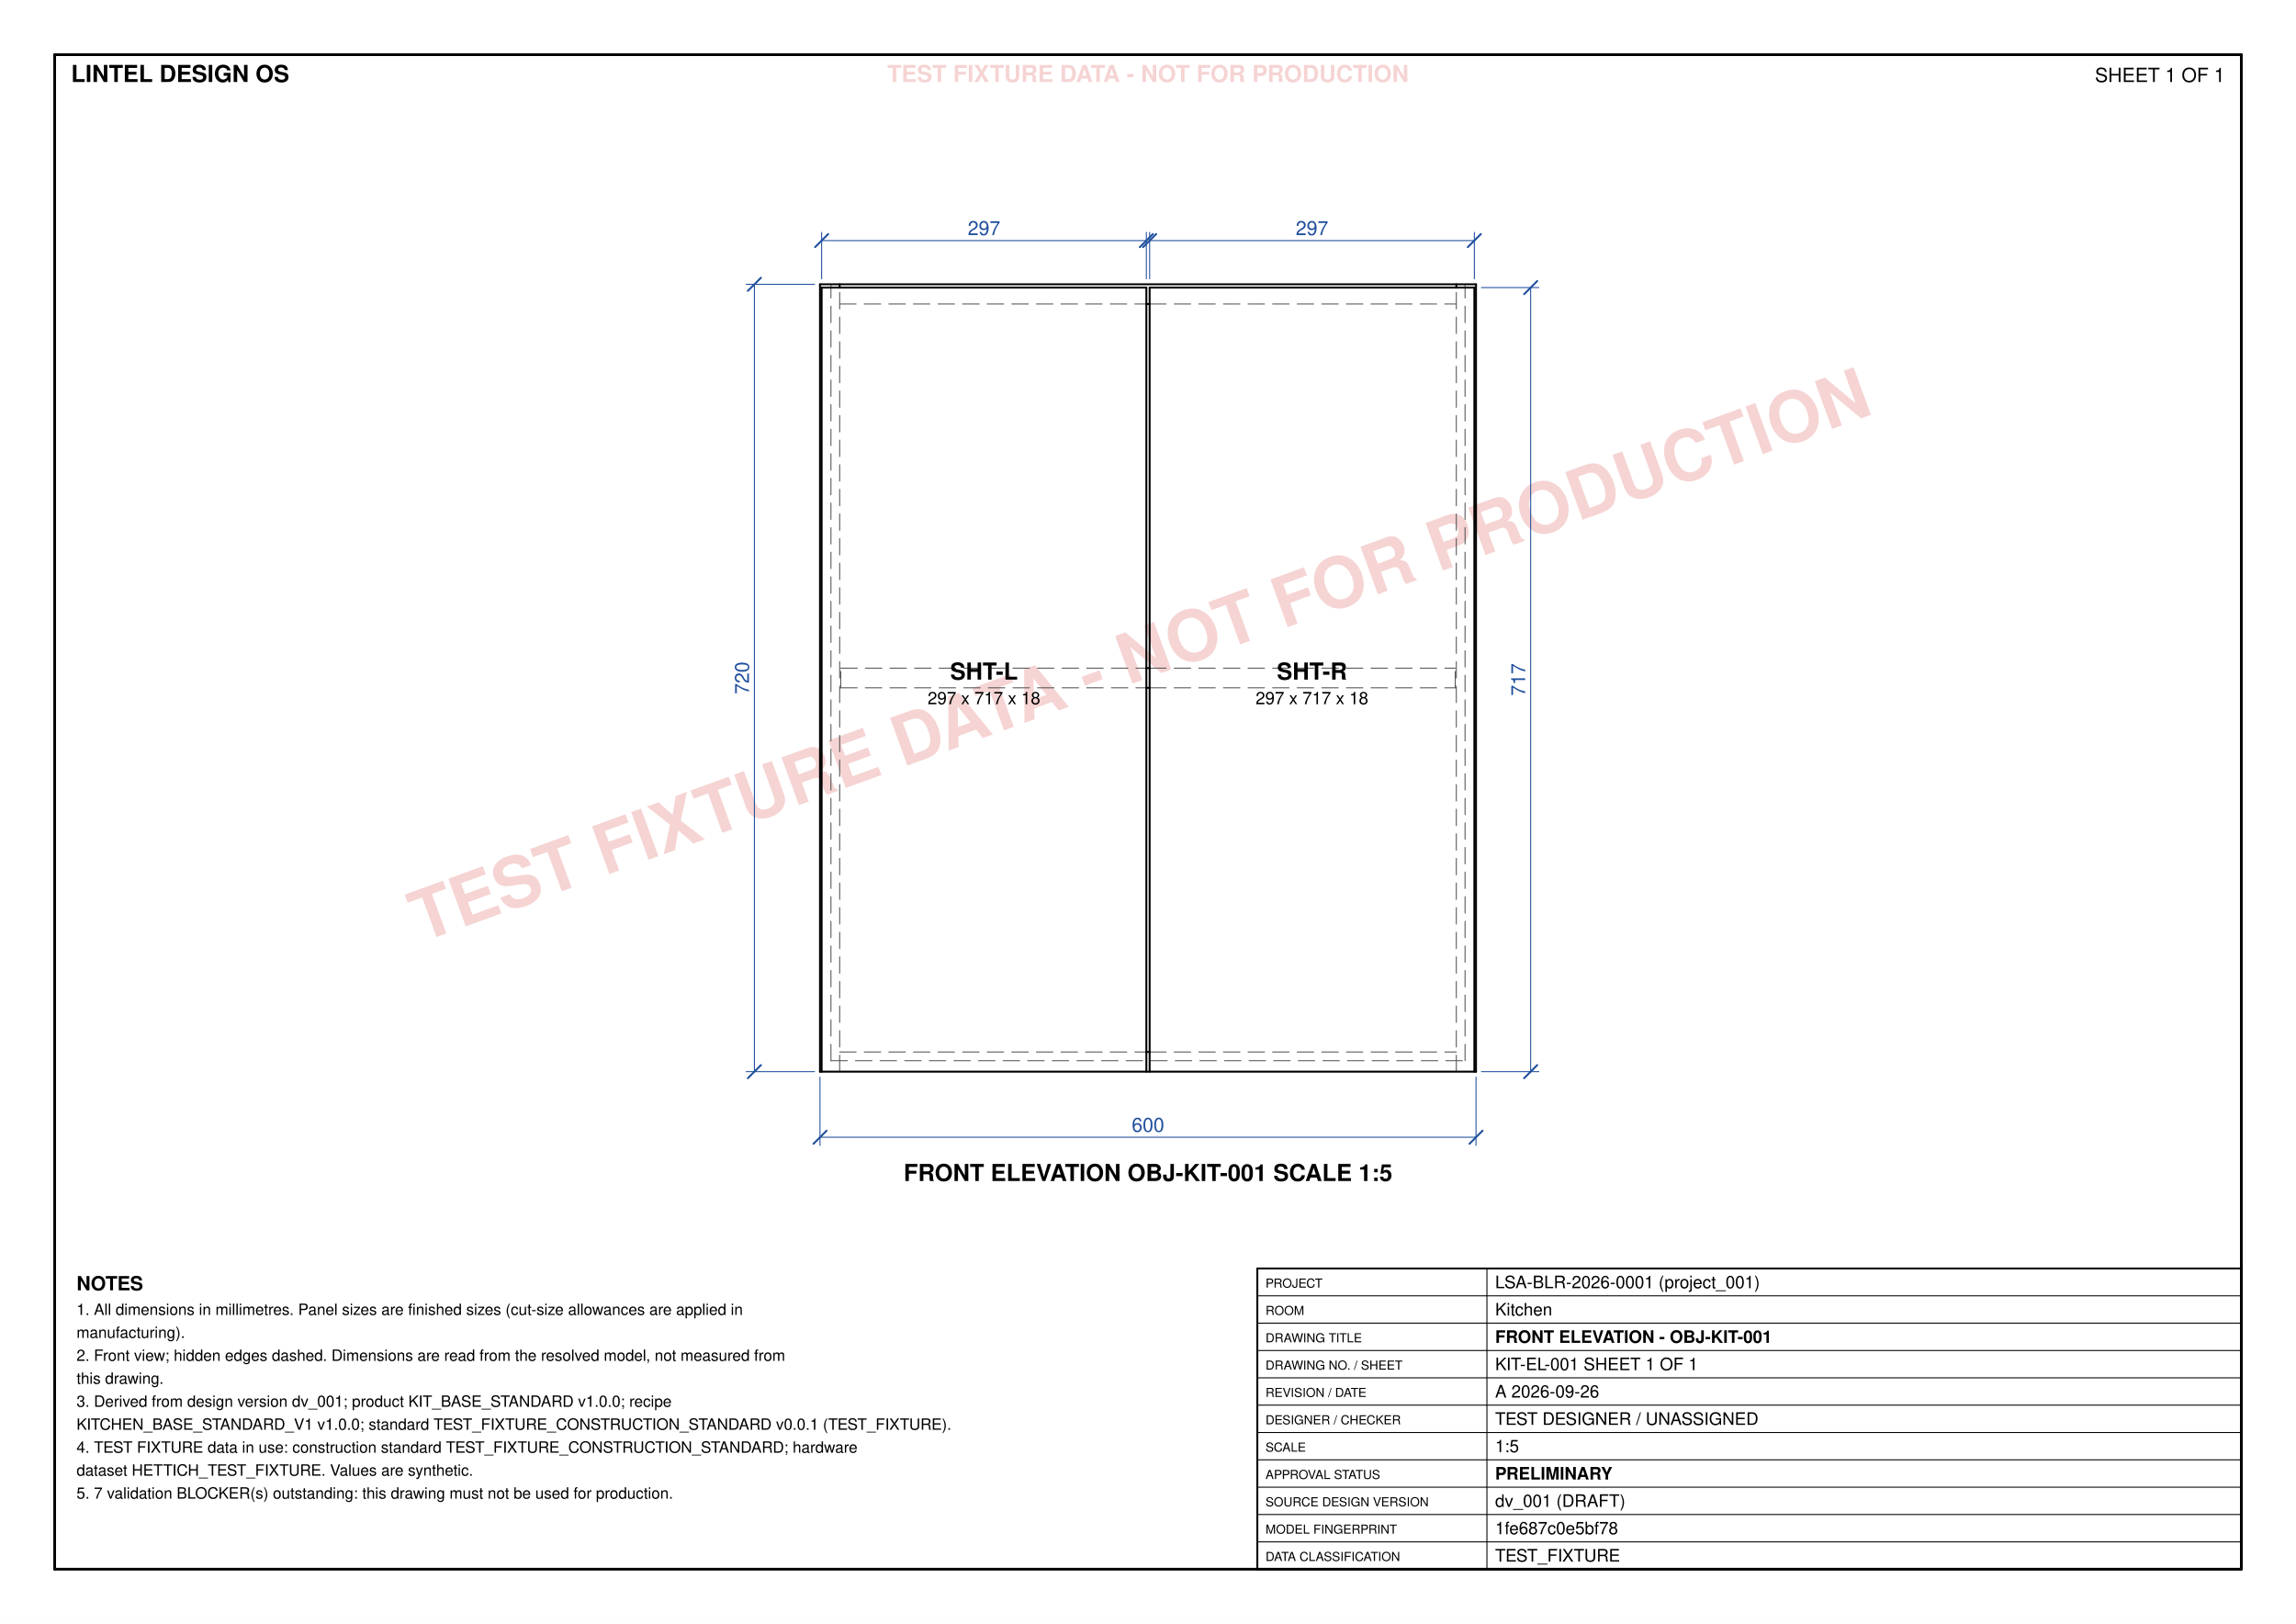
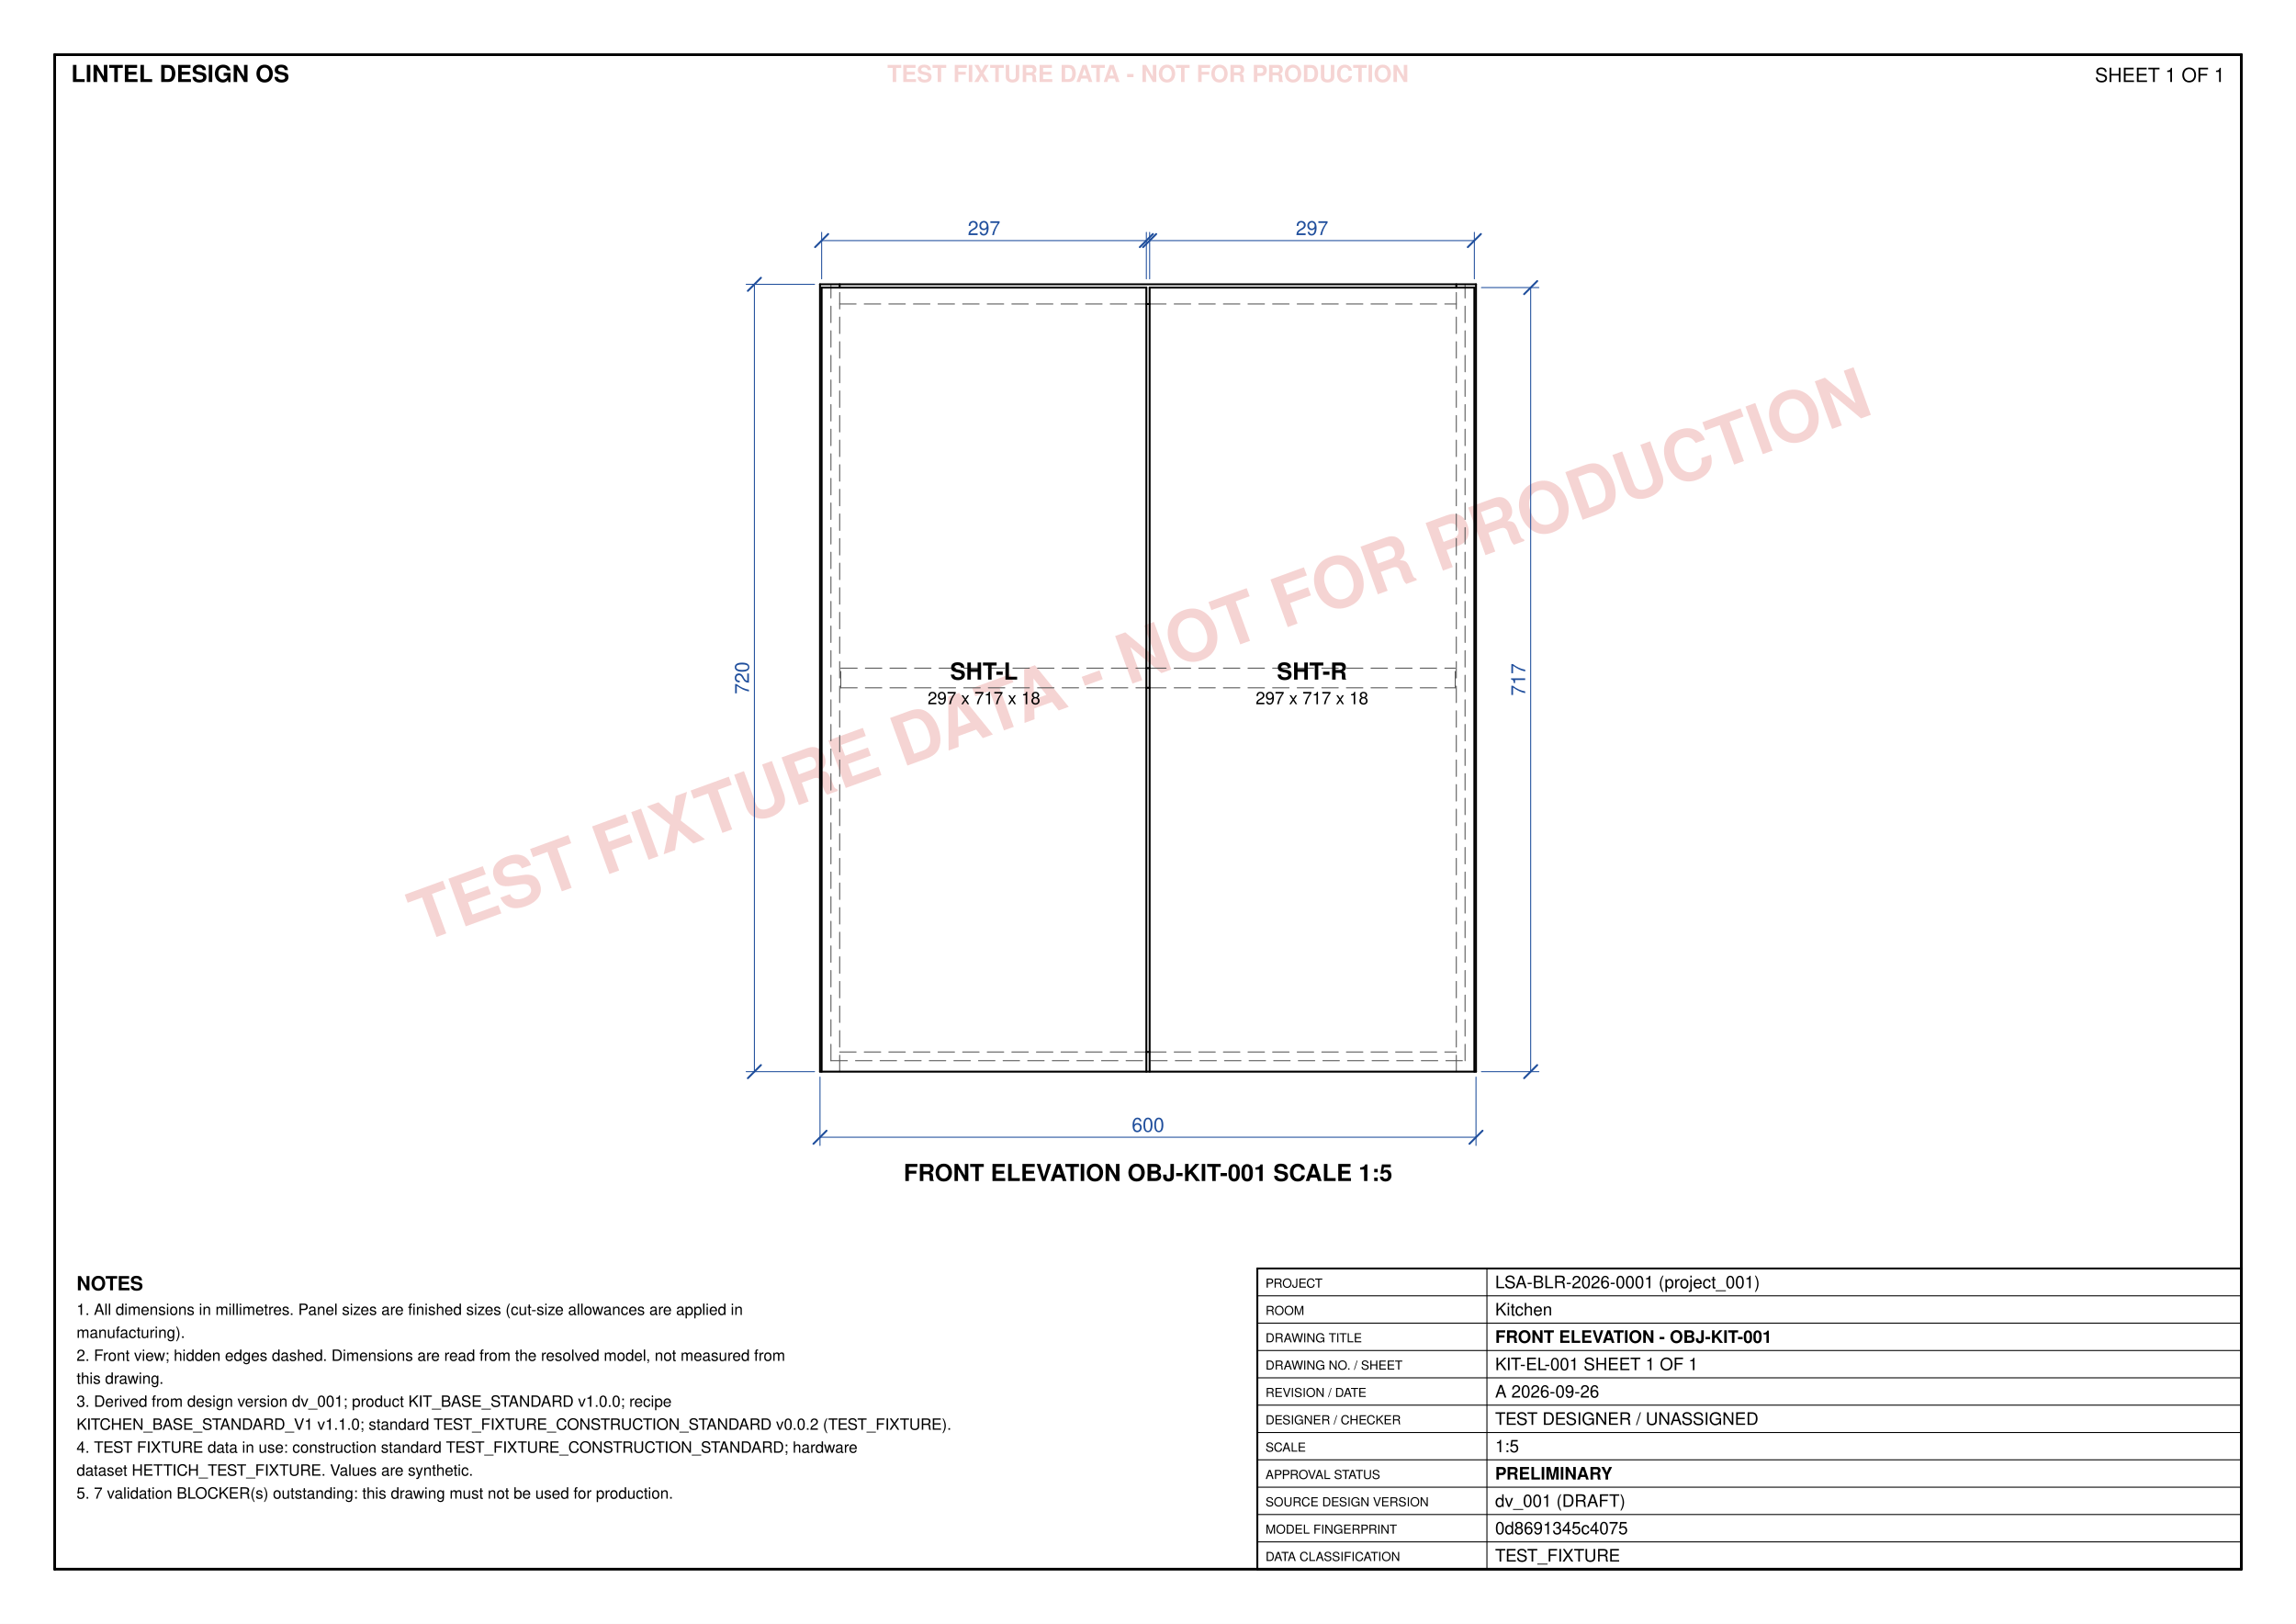
- <svg xmlns="http://www.w3.org/2000/svg" width="420mm" height="297mm" viewBox="0 0 420 297" data-drawing-id="DRW:dv_001:obj_001:FRONT_ELEVATION:KIT-EL-001:RA" data-drawing-type="FRONT_ELEVATION" data-status="PRELIMINARY" data-design-version="dv_001" data-model-fingerprint="1fe687c0e5bf78" data-classification="TEST_FIXTURE" data-content-hash="177d599e70cccc" data-sheet="1/1">
+ <svg xmlns="http://www.w3.org/2000/svg" width="420mm" height="297mm" viewBox="0 0 420 297" data-drawing-id="DRW:dv_001:obj_001:FRONT_ELEVATION:KIT-EL-001:RA" data-drawing-type="FRONT_ELEVATION" data-status="PRELIMINARY" data-design-version="dv_001" data-model-fingerprint="0d8691345c4075" data-classification="TEST_FIXTURE" data-content-hash="02a5d8aa43dc8a" data-sheet="1/1">
  <rect x="0" y="0" width="420" height="297" fill="#ffffff" />
  <g id="WATERMARK" fill="#d9534f" stroke="#d9534f" opacity="0.25" font-family="Helvetica, Arial, sans-serif" stroke-linecap="round">
    <text stroke="none" x="210" y="124" font-size="12.714" text-anchor="middle" font-weight="bold" transform="rotate(-20 210 124)">TEST FIXTURE DATA - NOT FOR PRODUCTION</text>
    <text stroke="none" x="210" y="15" font-size="4.286" text-anchor="middle" font-weight="bold">TEST FIXTURE DATA - NOT FOR PRODUCTION</text>
  </g>
  <g id="BORDER" fill="#000000" stroke="#000000" font-family="Helvetica, Arial, sans-serif" stroke-linecap="round">
    <line fill="none" x1="10" y1="10" x2="410" y2="10" stroke-width="0.5" />
    <line fill="none" x1="410" y1="10" x2="410" y2="287" stroke-width="0.5" />
    <line fill="none" x1="410" y1="287" x2="10" y2="287" stroke-width="0.5" />
    <line fill="none" x1="10" y1="287" x2="10" y2="10" stroke-width="0.5" />
    <text stroke="none" x="13" y="15" font-size="4.286" text-anchor="start" font-weight="bold">LINTEL DESIGN OS</text>
    <text stroke="none" x="407" y="15" font-size="3.571" text-anchor="end">SHEET 1 OF 1</text>
  </g>
  <g id="HIDDEN" fill="#555555" stroke="#555555" font-family="Helvetica, Arial, sans-serif" stroke-linecap="round">
    <line fill="none" x1="152" y1="194" x2="268" y2="194" stroke-width="0.18" stroke-dasharray="3 1.5" />
    <line fill="none" x1="153.6" y1="192.4" x2="209.7" y2="192.4" stroke-width="0.18" stroke-dasharray="3 1.5" />
    <line fill="none" x1="210.3" y1="192.4" x2="266.4" y2="192.4" stroke-width="0.18" stroke-dasharray="3 1.5" />
    <line fill="none" x1="153.8" y1="125.8" x2="209.7" y2="125.8" stroke-width="0.18" stroke-dasharray="3 1.5" />
    <line fill="none" x1="210.3" y1="125.8" x2="266.2" y2="125.8" stroke-width="0.18" stroke-dasharray="3 1.5" />
    <line fill="none" x1="153.8" y1="122.2" x2="209.7" y2="122.2" stroke-width="0.18" stroke-dasharray="3 1.5" />
    <line fill="none" x1="210.3" y1="122.2" x2="266.2" y2="122.2" stroke-width="0.18" stroke-dasharray="3 1.5" />
    <line fill="none" x1="153.6" y1="55.6" x2="209.7" y2="55.6" stroke-width="0.18" stroke-dasharray="3 1.5" />
    <line fill="none" x1="210.3" y1="55.6" x2="266.4" y2="55.6" stroke-width="0.18" stroke-dasharray="3 1.5" />
    <line fill="none" x1="152" y1="194" x2="152" y2="52" stroke-width="0.18" stroke-dasharray="3 1.5" />
    <line fill="none" x1="153.6" y1="196" x2="153.6" y2="52.6" stroke-width="0.18" stroke-dasharray="3 1.5" />
    <line fill="none" x1="153.8" y1="125.8" x2="153.8" y2="122.2" stroke-width="0.18" stroke-dasharray="3 1.5" />
    <line fill="none" x1="266.2" y1="125.8" x2="266.2" y2="122.2" stroke-width="0.18" stroke-dasharray="3 1.5" />
    <line fill="none" x1="266.4" y1="196" x2="266.4" y2="52.6" stroke-width="0.18" stroke-dasharray="3 1.5" />
    <line fill="none" x1="268" y1="194" x2="268" y2="52" stroke-width="0.18" stroke-dasharray="3 1.5" />
  </g>
  <g id="VISIBLE" fill="#000000" stroke="#000000" font-family="Helvetica, Arial, sans-serif" stroke-linecap="round">
    <line fill="none" x1="150" y1="196" x2="270" y2="196" stroke-width="0.35" />
    <line fill="none" x1="209.7" y1="192.4" x2="210.3" y2="192.4" stroke-width="0.35" />
    <line fill="none" x1="209.7" y1="125.8" x2="210.3" y2="125.8" stroke-width="0.35" />
    <line fill="none" x1="209.7" y1="122.2" x2="210.3" y2="122.2" stroke-width="0.35" />
    <line fill="none" x1="209.7" y1="55.6" x2="210.3" y2="55.6" stroke-width="0.35" />
    <line fill="none" x1="150.3" y1="52.6" x2="209.7" y2="52.6" stroke-width="0.35" />
    <line fill="none" x1="210.3" y1="52.6" x2="269.7" y2="52.6" stroke-width="0.35" />
    <line fill="none" x1="150" y1="52" x2="270" y2="52" stroke-width="0.35" />
    <line fill="none" x1="150" y1="196" x2="150" y2="52" stroke-width="0.35" />
    <line fill="none" x1="150.3" y1="196" x2="150.3" y2="52.6" stroke-width="0.35" />
    <line fill="none" x1="153.6" y1="52.6" x2="153.6" y2="52" stroke-width="0.35" />
    <line fill="none" x1="209.7" y1="196" x2="209.7" y2="52.6" stroke-width="0.35" />
    <line fill="none" x1="210.3" y1="196" x2="210.3" y2="52.6" stroke-width="0.35" />
    <line fill="none" x1="266.4" y1="52.6" x2="266.4" y2="52" stroke-width="0.35" />
    <line fill="none" x1="269.7" y1="196" x2="269.7" y2="52.6" stroke-width="0.35" />
    <line fill="none" x1="270" y1="196" x2="270" y2="52" stroke-width="0.35" />
  </g>
  <g id="DIMENSION" fill="#1f4e9c" stroke="#1f4e9c" font-family="Helvetica, Arial, sans-serif" stroke-linecap="round">
    <line fill="none" x1="150" y1="197" x2="150" y2="209.5" stroke-width="0.18" />
    <line fill="none" x1="148.8" y1="209.2" x2="151.2" y2="206.8" stroke-width="0.35" />
    <line fill="none" x1="270" y1="197" x2="270" y2="209.5" stroke-width="0.18" />
    <line fill="none" x1="268.8" y1="209.2" x2="271.2" y2="206.8" stroke-width="0.35" />
    <line fill="none" x1="150" y1="208" x2="270" y2="208" stroke-width="0.18" />
    <text stroke="none" x="210" y="207" font-size="3.571" text-anchor="middle">600</text>
    <line fill="none" x1="149" y1="196" x2="136.5" y2="196" stroke-width="0.18" />
    <line fill="none" x1="136.8" y1="197.2" x2="139.2" y2="194.8" stroke-width="0.35" />
    <line fill="none" x1="149" y1="52" x2="136.5" y2="52" stroke-width="0.18" />
    <line fill="none" x1="136.8" y1="53.2" x2="139.2" y2="50.8" stroke-width="0.35" />
    <line fill="none" x1="138" y1="196" x2="138" y2="52" stroke-width="0.18" />
    <text stroke="none" x="137" y="124" font-size="3.571" text-anchor="middle" transform="rotate(-90 137 124)">720</text>
    <line fill="none" x1="150.3" y1="51" x2="150.3" y2="42.5" stroke-width="0.18" />
    <line fill="none" x1="149.1" y1="45.2" x2="151.5" y2="42.8" stroke-width="0.35" />
    <line fill="none" x1="209.7" y1="51" x2="209.7" y2="42.5" stroke-width="0.18" />
    <line fill="none" x1="208.5" y1="45.2" x2="210.9" y2="42.8" stroke-width="0.35" />
    <line fill="none" x1="150.3" y1="44" x2="209.7" y2="44" stroke-width="0.18" />
    <text stroke="none" x="180" y="43" font-size="3.571" text-anchor="middle">297</text>
    <line fill="none" x1="210.3" y1="51" x2="210.3" y2="42.5" stroke-width="0.18" />
    <line fill="none" x1="209.1" y1="45.2" x2="211.5" y2="42.8" stroke-width="0.35" />
    <line fill="none" x1="269.7" y1="51" x2="269.7" y2="42.5" stroke-width="0.18" />
    <line fill="none" x1="268.5" y1="45.2" x2="270.9" y2="42.8" stroke-width="0.35" />
    <line fill="none" x1="210.3" y1="44" x2="269.7" y2="44" stroke-width="0.18" />
    <text stroke="none" x="240" y="43" font-size="3.571" text-anchor="middle">297</text>
    <line fill="none" x1="271" y1="196" x2="281.5" y2="196" stroke-width="0.18" />
    <line fill="none" x1="278.8" y1="197.2" x2="281.2" y2="194.8" stroke-width="0.35" />
    <line fill="none" x1="271" y1="52.6" x2="281.5" y2="52.6" stroke-width="0.18" />
    <line fill="none" x1="278.8" y1="53.8" x2="281.2" y2="51.4" stroke-width="0.35" />
    <line fill="none" x1="280" y1="196" x2="280" y2="52.6" stroke-width="0.18" />
    <text stroke="none" x="279" y="124.3" font-size="3.571" text-anchor="middle" transform="rotate(-90 279 124.3)">717</text>
  </g>
  <g id="ANNOTATION" fill="#000000" stroke="#000000" font-family="Helvetica, Arial, sans-serif" stroke-linecap="round">
    <text stroke="none" x="180" y="124.3" font-size="4.286" text-anchor="middle" font-weight="bold">SHT-L</text>
    <text stroke="none" x="180" y="128.8" font-size="3.143" text-anchor="middle">297 x 717 x 18</text>
    <text stroke="none" x="240" y="124.3" font-size="4.286" text-anchor="middle" font-weight="bold">SHT-R</text>
    <text stroke="none" x="240" y="128.8" font-size="3.143" text-anchor="middle">297 x 717 x 18</text>
    <text stroke="none" x="210" y="216" font-size="4.286" text-anchor="middle" font-weight="bold">FRONT ELEVATION  OBJ-KIT-001  SCALE 1:5</text>
    <text stroke="none" x="14" y="236" font-size="3.571" text-anchor="start" font-weight="bold">NOTES</text>
    <text stroke="none" x="14" y="240.5" font-size="2.857" text-anchor="start">1. All dimensions in millimetres. Panel sizes are finished sizes (cut-size allowances are applied in</text>
    <text stroke="none" x="14" y="244.7" font-size="2.857" text-anchor="start">   manufacturing).</text>
    <text stroke="none" x="14" y="248.9" font-size="2.857" text-anchor="start">2. Front view; hidden edges dashed. Dimensions are read from the resolved model, not measured from</text>
    <text stroke="none" x="14" y="253.1" font-size="2.857" text-anchor="start">   this drawing.</text>
    <text stroke="none" x="14" y="257.3" font-size="2.857" text-anchor="start">3. Derived from design version dv_001; product KIT_BASE_STANDARD v1.0.0; recipe</text>
-     <text stroke="none" x="14" y="261.5" font-size="2.857" text-anchor="start">   KITCHEN_BASE_STANDARD_V1 v1.0.0; standard TEST_FIXTURE_CONSTRUCTION_STANDARD v0.0.1 (TEST_FIXTURE).</text>
+     <text stroke="none" x="14" y="261.5" font-size="2.857" text-anchor="start">   KITCHEN_BASE_STANDARD_V1 v1.1.0; standard TEST_FIXTURE_CONSTRUCTION_STANDARD v0.0.2 (TEST_FIXTURE).</text>
    <text stroke="none" x="14" y="265.7" font-size="2.857" text-anchor="start">4. TEST FIXTURE data in use: construction standard TEST_FIXTURE_CONSTRUCTION_STANDARD; hardware</text>
    <text stroke="none" x="14" y="269.9" font-size="2.857" text-anchor="start">   dataset HETTICH_TEST_FIXTURE. Values are synthetic.</text>
    <text stroke="none" x="14" y="274.1" font-size="2.857" text-anchor="start">5. 7 validation BLOCKER(s) outstanding: this drawing must not be used for production.</text>
  </g>
  <g id="TITLE_BLOCK" fill="#000000" stroke="#000000" font-family="Helvetica, Arial, sans-serif" stroke-linecap="round">
    <line fill="none" x1="230" y1="232" x2="410" y2="232" stroke-width="0.35" />
    <line fill="none" x1="410" y1="232" x2="410" y2="287" stroke-width="0.35" />
    <line fill="none" x1="410" y1="287" x2="230" y2="287" stroke-width="0.35" />
    <line fill="none" x1="230" y1="287" x2="230" y2="232" stroke-width="0.35" />
    <line fill="none" x1="272" y1="232" x2="272" y2="287" stroke-width="0.18" />
    <text stroke="none" x="231.5" y="235.5" font-size="2.286" text-anchor="start">PROJECT</text>
    <text stroke="none" x="273.5" y="235.6" font-size="3.143" text-anchor="start">LSA-BLR-2026-0001 (project_001)</text>
    <line fill="none" x1="230" y1="237" x2="410" y2="237" stroke-width="0.18" />
    <text stroke="none" x="231.5" y="240.5" font-size="2.286" text-anchor="start">ROOM</text>
    <text stroke="none" x="273.5" y="240.6" font-size="3.143" text-anchor="start">Kitchen</text>
    <line fill="none" x1="230" y1="242" x2="410" y2="242" stroke-width="0.18" />
    <text stroke="none" x="231.5" y="245.5" font-size="2.286" text-anchor="start">DRAWING TITLE</text>
    <text stroke="none" x="273.5" y="245.6" font-size="3.143" text-anchor="start" font-weight="bold">FRONT ELEVATION - OBJ-KIT-001</text>
    <line fill="none" x1="230" y1="247" x2="410" y2="247" stroke-width="0.18" />
    <text stroke="none" x="231.5" y="250.5" font-size="2.286" text-anchor="start">DRAWING NO. / SHEET</text>
    <text stroke="none" x="273.5" y="250.6" font-size="3.143" text-anchor="start">KIT-EL-001   SHEET 1 OF 1</text>
    <line fill="none" x1="230" y1="252" x2="410" y2="252" stroke-width="0.18" />
    <text stroke="none" x="231.5" y="255.5" font-size="2.286" text-anchor="start">REVISION / DATE</text>
    <text stroke="none" x="273.5" y="255.6" font-size="3.143" text-anchor="start">A   2026-09-26</text>
    <line fill="none" x1="230" y1="257" x2="410" y2="257" stroke-width="0.18" />
    <text stroke="none" x="231.5" y="260.5" font-size="2.286" text-anchor="start">DESIGNER / CHECKER</text>
    <text stroke="none" x="273.5" y="260.6" font-size="3.143" text-anchor="start">TEST DESIGNER / UNASSIGNED</text>
    <line fill="none" x1="230" y1="262" x2="410" y2="262" stroke-width="0.18" />
    <text stroke="none" x="231.5" y="265.5" font-size="2.286" text-anchor="start">SCALE</text>
    <text stroke="none" x="273.5" y="265.6" font-size="3.143" text-anchor="start">1:5</text>
    <line fill="none" x1="230" y1="267" x2="410" y2="267" stroke-width="0.18" />
    <text stroke="none" x="231.5" y="270.5" font-size="2.286" text-anchor="start">APPROVAL STATUS</text>
    <text stroke="none" x="273.5" y="270.6" font-size="3.143" text-anchor="start" font-weight="bold">PRELIMINARY</text>
    <line fill="none" x1="230" y1="272" x2="410" y2="272" stroke-width="0.18" />
    <text stroke="none" x="231.5" y="275.5" font-size="2.286" text-anchor="start">SOURCE DESIGN VERSION</text>
    <text stroke="none" x="273.5" y="275.6" font-size="3.143" text-anchor="start">dv_001 (DRAFT)</text>
    <line fill="none" x1="230" y1="277" x2="410" y2="277" stroke-width="0.18" />
    <text stroke="none" x="231.5" y="280.5" font-size="2.286" text-anchor="start">MODEL FINGERPRINT</text>
-     <text stroke="none" x="273.5" y="280.6" font-size="3.143" text-anchor="start">1fe687c0e5bf78</text>
+     <text stroke="none" x="273.5" y="280.6" font-size="3.143" text-anchor="start">0d8691345c4075</text>
    <line fill="none" x1="230" y1="282" x2="410" y2="282" stroke-width="0.18" />
    <text stroke="none" x="231.5" y="285.5" font-size="2.286" text-anchor="start">DATA CLASSIFICATION</text>
    <text stroke="none" x="273.5" y="285.6" font-size="3.143" text-anchor="start">TEST_FIXTURE</text>
  </g>
</svg>
